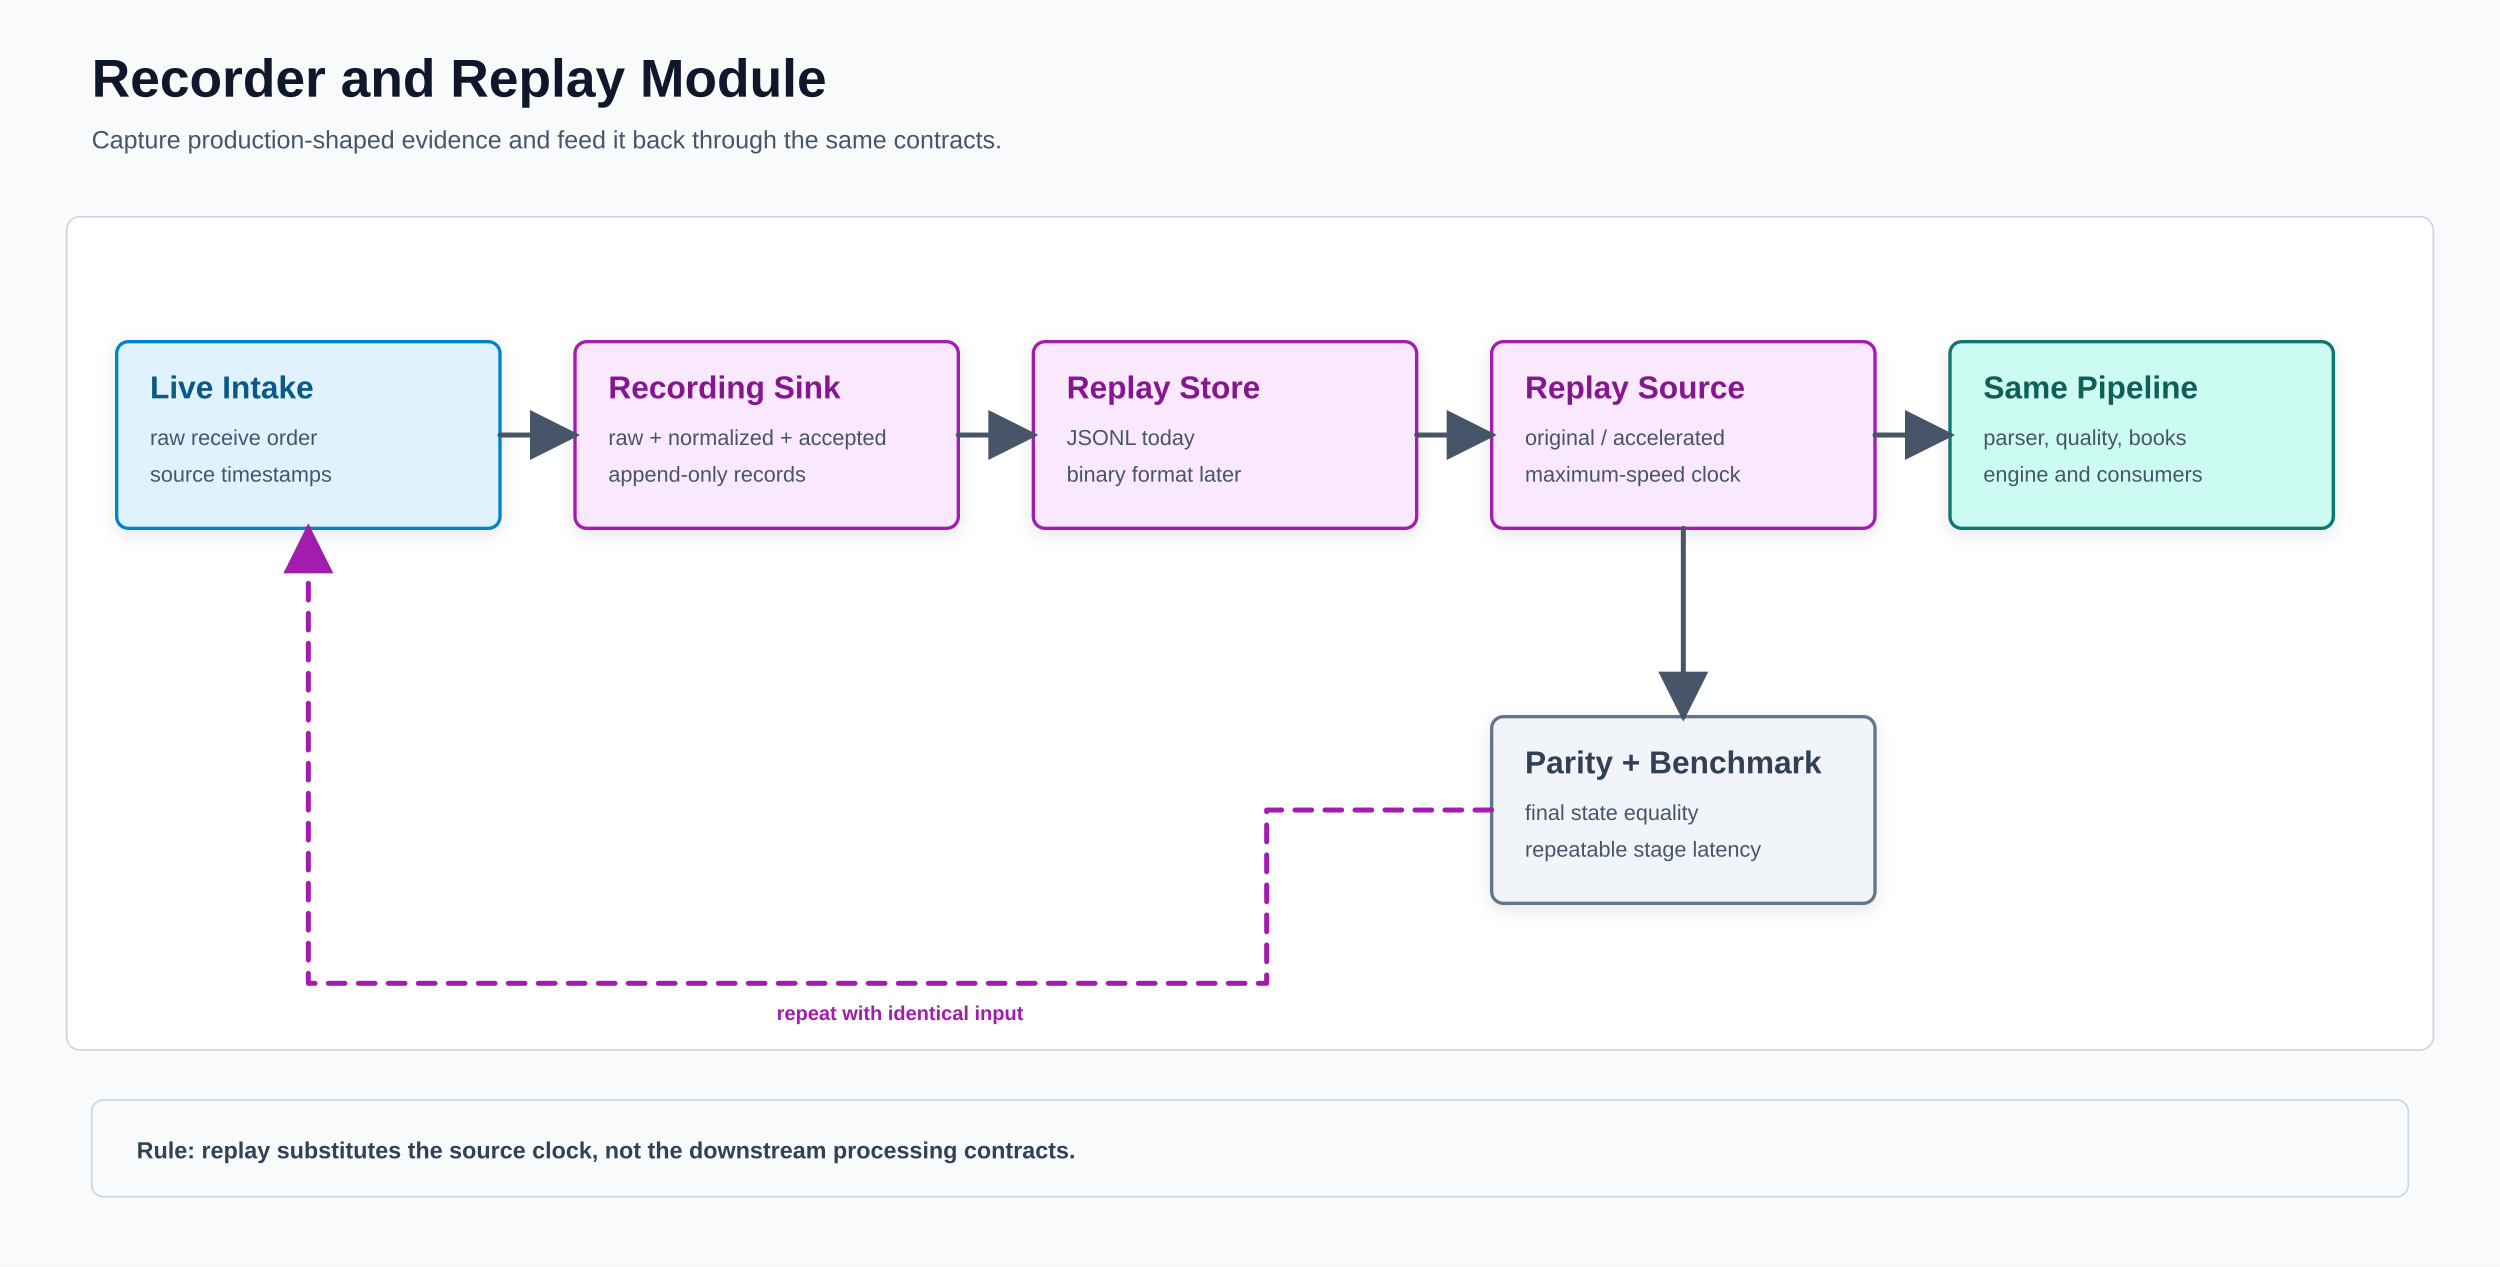
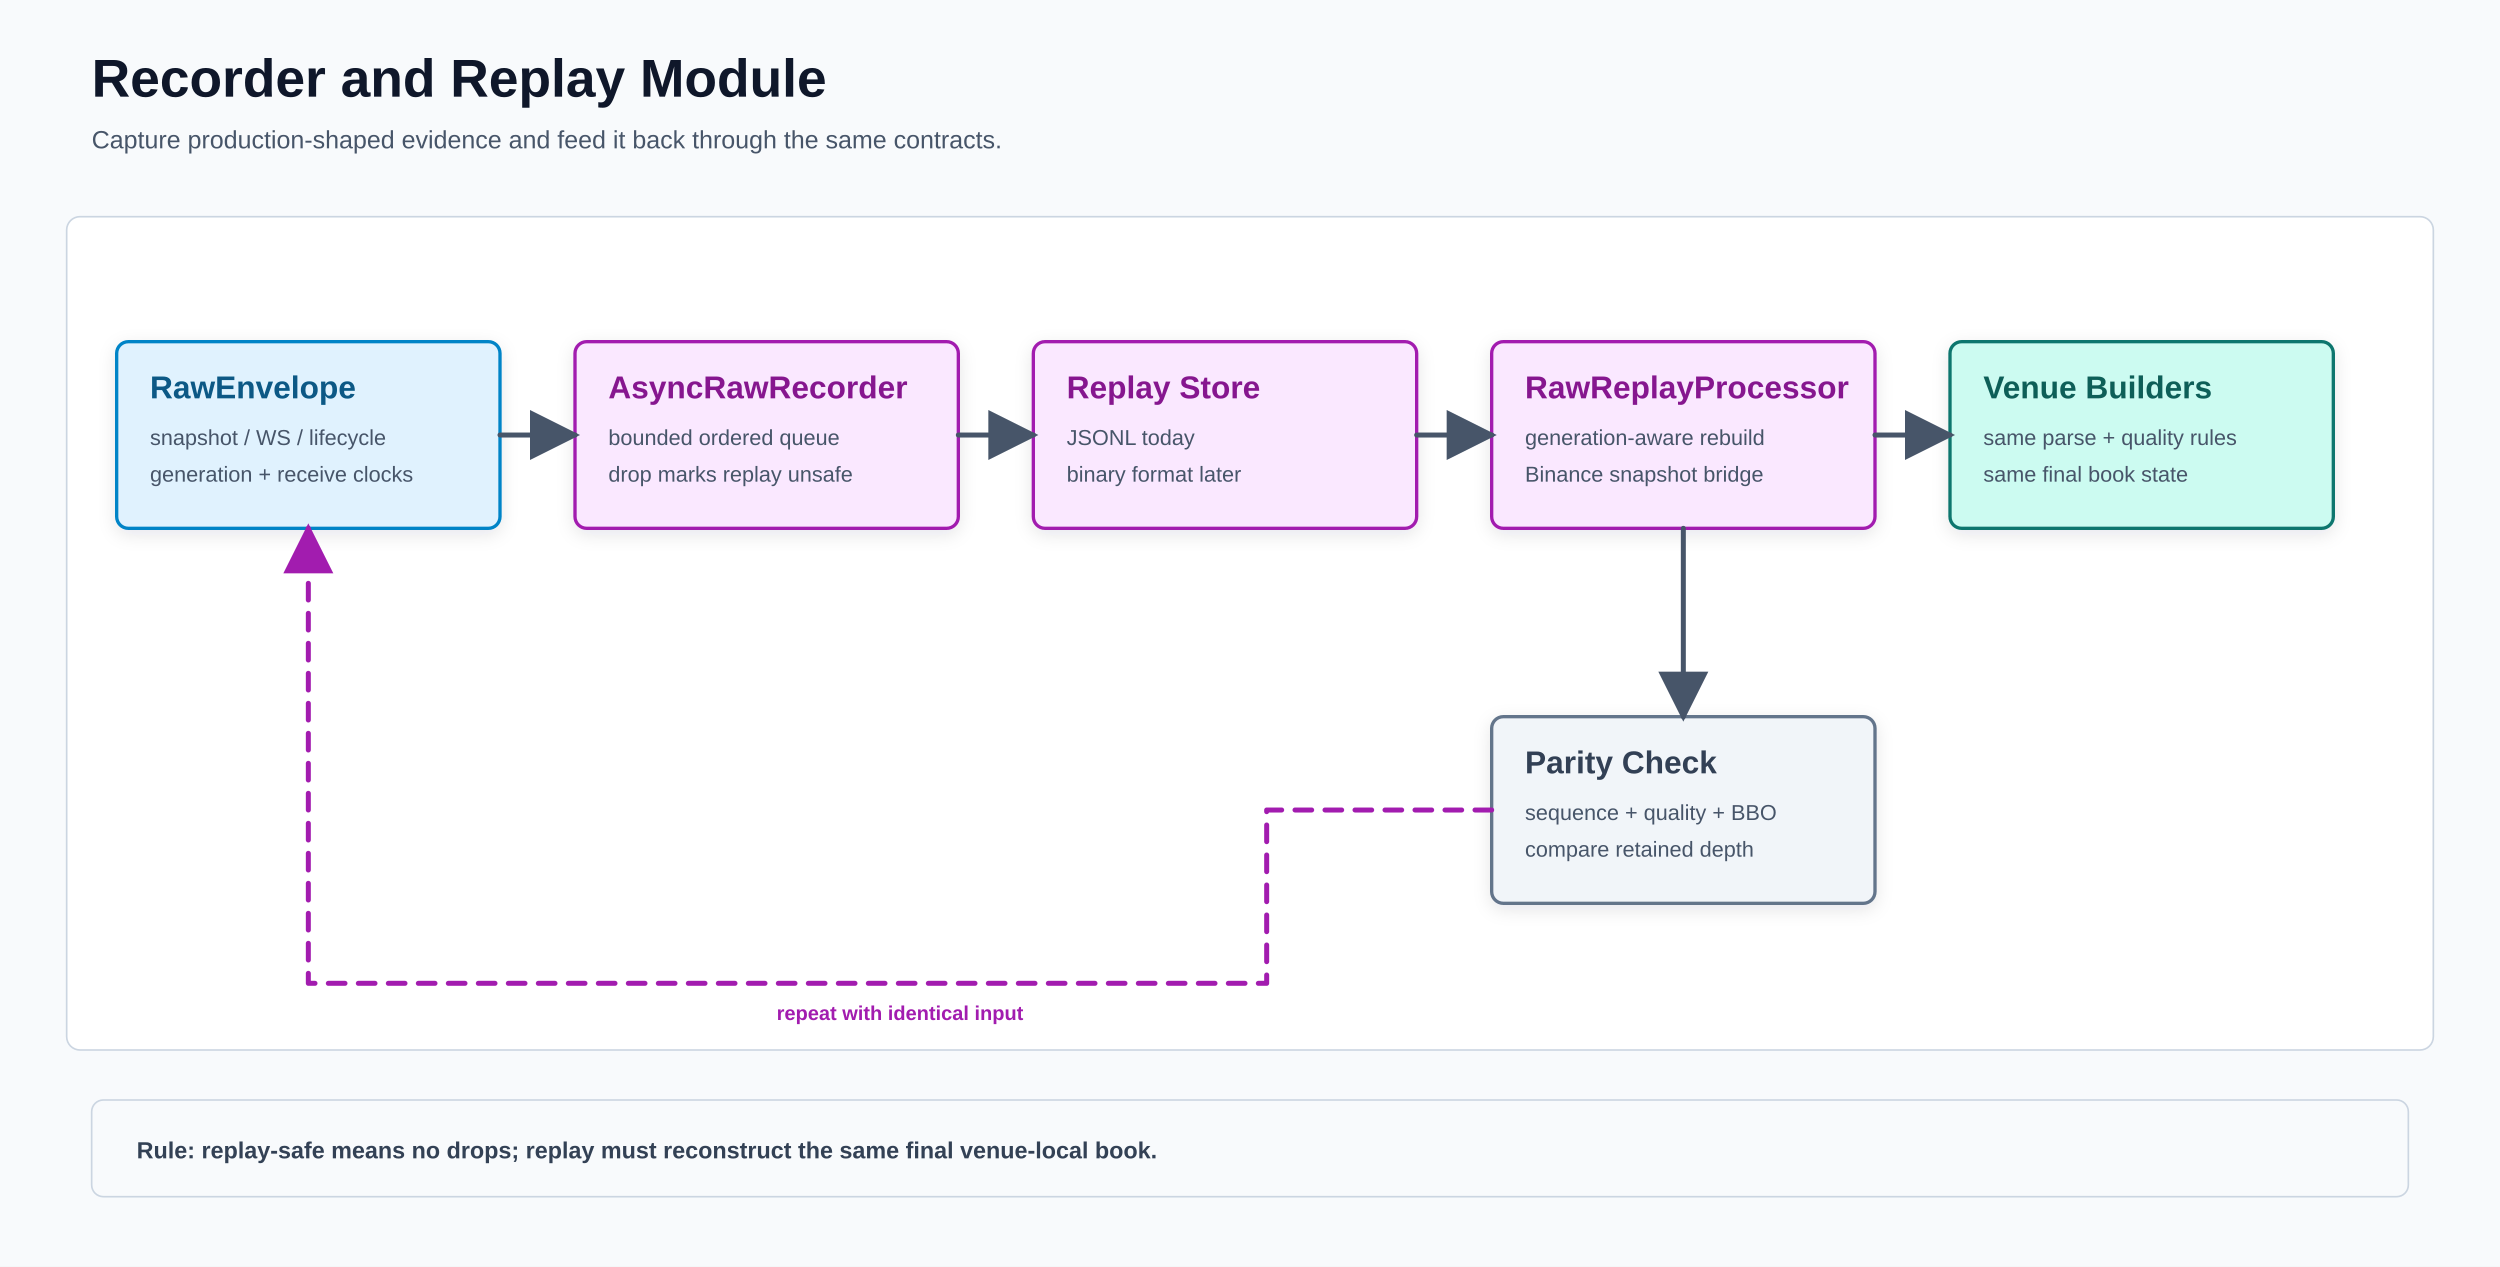
<svg xmlns="http://www.w3.org/2000/svg" width="1500" height="760" viewBox="0 0 1500 760" role="img" aria-labelledby="title desc">
  <defs>
    <marker id="arrow" markerWidth="12" markerHeight="12" refX="10" refY="6" orient="auto" markerUnits="strokeWidth">
      <path d="M1 1 L11 6 L1 11 Z" fill="#475569" />
    </marker>
    <marker id="failure-arrow" markerWidth="12" markerHeight="12" refX="10" refY="6" orient="auto" markerUnits="strokeWidth">
      <path d="M1 1 L11 6 L1 11 Z" fill="#be123c" />
    </marker>
    <marker id="replay-arrow" markerWidth="12" markerHeight="12" refX="10" refY="6" orient="auto" markerUnits="strokeWidth">
      <path d="M1 1 L11 6 L1 11 Z" fill="#a21caf" />
    </marker>
    <filter id="shadow" x="-15%" y="-15%" width="130%" height="140%">
      <feDropShadow dx="0" dy="3" stdDeviation="5" flood-color="#0f172a" flood-opacity="0.10" />
    </filter>
  </defs>
  <rect width="1500" height="760" fill="#f8fafc" />
  <text x="55" y="58" font-family="Arial, sans-serif" font-size="32" font-weight="700" fill="#0f172a" text-anchor="start">Recorder and Replay Module</text>
  <text x="55" y="89" font-family="Arial, sans-serif" font-size="15" font-weight="400" fill="#475569" text-anchor="start">Capture production-shaped evidence and feed it back through the same contracts.</text>
  <rect x="40" y="130" width="1420" height="500" rx="8" fill="#ffffff" stroke="#cbd5e1" />
  <g filter="url(#shadow)">
    <rect x="70" y="205" width="230" height="112" rx="7" fill="#e0f2fe" stroke="#0284c7" stroke-width="2" />
-     <text x="90" y="239" font-family="Arial, sans-serif" font-size="19" font-weight="700" fill="#075985" text-anchor="start">Live Intake</text>
-     <text x="90" y="267" font-family="Arial, sans-serif" font-size="13" font-weight="400" fill="#475569" text-anchor="start">raw receive order</text>
-     <text x="90" y="289" font-family="Arial, sans-serif" font-size="13" font-weight="400" fill="#475569" text-anchor="start">source timestamps</text>
+     <text x="90" y="239" font-family="Arial, sans-serif" font-size="19" font-weight="700" fill="#075985" text-anchor="start">RawEnvelope</text>
+     <text x="90" y="267" font-family="Arial, sans-serif" font-size="13" font-weight="400" fill="#475569" text-anchor="start">snapshot / WS / lifecycle</text>
+     <text x="90" y="289" font-family="Arial, sans-serif" font-size="13" font-weight="400" fill="#475569" text-anchor="start">generation + receive clocks</text>
  </g>
  <g filter="url(#shadow)">
    <rect x="345" y="205" width="230" height="112" rx="7" fill="#fae8ff" stroke="#a21caf" stroke-width="2" />
-     <text x="365" y="239" font-family="Arial, sans-serif" font-size="19" font-weight="700" fill="#86198f" text-anchor="start">Recording Sink</text>
-     <text x="365" y="267" font-family="Arial, sans-serif" font-size="13" font-weight="400" fill="#475569" text-anchor="start">raw + normalized + accepted</text>
-     <text x="365" y="289" font-family="Arial, sans-serif" font-size="13" font-weight="400" fill="#475569" text-anchor="start">append-only records</text>
+     <text x="365" y="239" font-family="Arial, sans-serif" font-size="19" font-weight="700" fill="#86198f" text-anchor="start">AsyncRawRecorder</text>
+     <text x="365" y="267" font-family="Arial, sans-serif" font-size="13" font-weight="400" fill="#475569" text-anchor="start">bounded ordered queue</text>
+     <text x="365" y="289" font-family="Arial, sans-serif" font-size="13" font-weight="400" fill="#475569" text-anchor="start">drop marks replay unsafe</text>
  </g>
  <g filter="url(#shadow)">
    <rect x="620" y="205" width="230" height="112" rx="7" fill="#fae8ff" stroke="#a21caf" stroke-width="2" />
    <text x="640" y="239" font-family="Arial, sans-serif" font-size="19" font-weight="700" fill="#86198f" text-anchor="start">Replay Store</text>
    <text x="640" y="267" font-family="Arial, sans-serif" font-size="13" font-weight="400" fill="#475569" text-anchor="start">JSONL today</text>
    <text x="640" y="289" font-family="Arial, sans-serif" font-size="13" font-weight="400" fill="#475569" text-anchor="start">binary format later</text>
  </g>
  <g filter="url(#shadow)">
    <rect x="895" y="205" width="230" height="112" rx="7" fill="#fae8ff" stroke="#a21caf" stroke-width="2" />
-     <text x="915" y="239" font-family="Arial, sans-serif" font-size="19" font-weight="700" fill="#86198f" text-anchor="start">Replay Source</text>
-     <text x="915" y="267" font-family="Arial, sans-serif" font-size="13" font-weight="400" fill="#475569" text-anchor="start">original / accelerated</text>
-     <text x="915" y="289" font-family="Arial, sans-serif" font-size="13" font-weight="400" fill="#475569" text-anchor="start">maximum-speed clock</text>
+     <text x="915" y="239" font-family="Arial, sans-serif" font-size="19" font-weight="700" fill="#86198f" text-anchor="start">RawReplayProcessor</text>
+     <text x="915" y="267" font-family="Arial, sans-serif" font-size="13" font-weight="400" fill="#475569" text-anchor="start">generation-aware rebuild</text>
+     <text x="915" y="289" font-family="Arial, sans-serif" font-size="13" font-weight="400" fill="#475569" text-anchor="start">Binance snapshot bridge</text>
  </g>
  <g filter="url(#shadow)">
    <rect x="1170" y="205" width="230" height="112" rx="7" fill="#ccfbf1" stroke="#0f766e" stroke-width="2" />
-     <text x="1190" y="239" font-family="Arial, sans-serif" font-size="19" font-weight="700" fill="#115e59" text-anchor="start">Same Pipeline</text>
-     <text x="1190" y="267" font-family="Arial, sans-serif" font-size="13" font-weight="400" fill="#475569" text-anchor="start">parser, quality, books</text>
-     <text x="1190" y="289" font-family="Arial, sans-serif" font-size="13" font-weight="400" fill="#475569" text-anchor="start">engine and consumers</text>
+     <text x="1190" y="239" font-family="Arial, sans-serif" font-size="19" font-weight="700" fill="#115e59" text-anchor="start">Venue Builders</text>
+     <text x="1190" y="267" font-family="Arial, sans-serif" font-size="13" font-weight="400" fill="#475569" text-anchor="start">same parse + quality rules</text>
+     <text x="1190" y="289" font-family="Arial, sans-serif" font-size="13" font-weight="400" fill="#475569" text-anchor="start">same final book state</text>
  </g>
  <g filter="url(#shadow)">
    <rect x="895" y="430" width="230" height="112" rx="7" fill="#f1f5f9" stroke="#64748b" stroke-width="2" />
-     <text x="915" y="464" font-family="Arial, sans-serif" font-size="19" font-weight="700" fill="#334155" text-anchor="start">Parity + Benchmark</text>
-     <text x="915" y="492" font-family="Arial, sans-serif" font-size="13" font-weight="400" fill="#475569" text-anchor="start">final state equality</text>
-     <text x="915" y="514" font-family="Arial, sans-serif" font-size="13" font-weight="400" fill="#475569" text-anchor="start">repeatable stage latency</text>
+     <text x="915" y="464" font-family="Arial, sans-serif" font-size="19" font-weight="700" fill="#334155" text-anchor="start">Parity Check</text>
+     <text x="915" y="492" font-family="Arial, sans-serif" font-size="13" font-weight="400" fill="#475569" text-anchor="start">sequence + quality + BBO</text>
+     <text x="915" y="514" font-family="Arial, sans-serif" font-size="13" font-weight="400" fill="#475569" text-anchor="start">compare retained depth</text>
  </g>
  <path d="M300 261 H345" fill="none" stroke="#475569" stroke-width="3" stroke-linecap="round" stroke-linejoin="round" marker-end="url(#arrow)" />
  <path d="M575 261 H620" fill="none" stroke="#475569" stroke-width="3" stroke-linecap="round" stroke-linejoin="round" marker-end="url(#arrow)" />
  <path d="M850 261 H895" fill="none" stroke="#475569" stroke-width="3" stroke-linecap="round" stroke-linejoin="round" marker-end="url(#arrow)" />
  <path d="M1125 261 H1170" fill="none" stroke="#475569" stroke-width="3" stroke-linecap="round" stroke-linejoin="round" marker-end="url(#arrow)" />
  <path d="M1010 317 V430" fill="none" stroke="#475569" stroke-width="3" stroke-linecap="round" stroke-linejoin="round" marker-end="url(#arrow)" />
  <path d="M895 486 H760 V590 H185 V317" fill="none" stroke="#a21caf" stroke-width="3" stroke-linecap="round" stroke-linejoin="round" stroke-dasharray="10 8" marker-end="url(#replay-arrow)" />
  <text x="540" y="612" font-family="Arial, sans-serif" font-size="12" font-weight="700" fill="#a21caf" text-anchor="middle">repeat with identical input</text>
  <rect x="55" y="660" width="1390" height="58" rx="7" fill="#f8fafc" stroke="#cbd5e1" />
-   <text x="82" y="695" font-family="Arial, sans-serif" font-size="14" font-weight="700" fill="#334155" text-anchor="start">Rule: replay substitutes the source clock, not the downstream processing contracts.</text>
+   <text x="82" y="695" font-family="Arial, sans-serif" font-size="14" font-weight="700" fill="#334155" text-anchor="start">Rule: replay-safe means no drops; replay must reconstruct the same final venue-local book.</text>
</svg>
